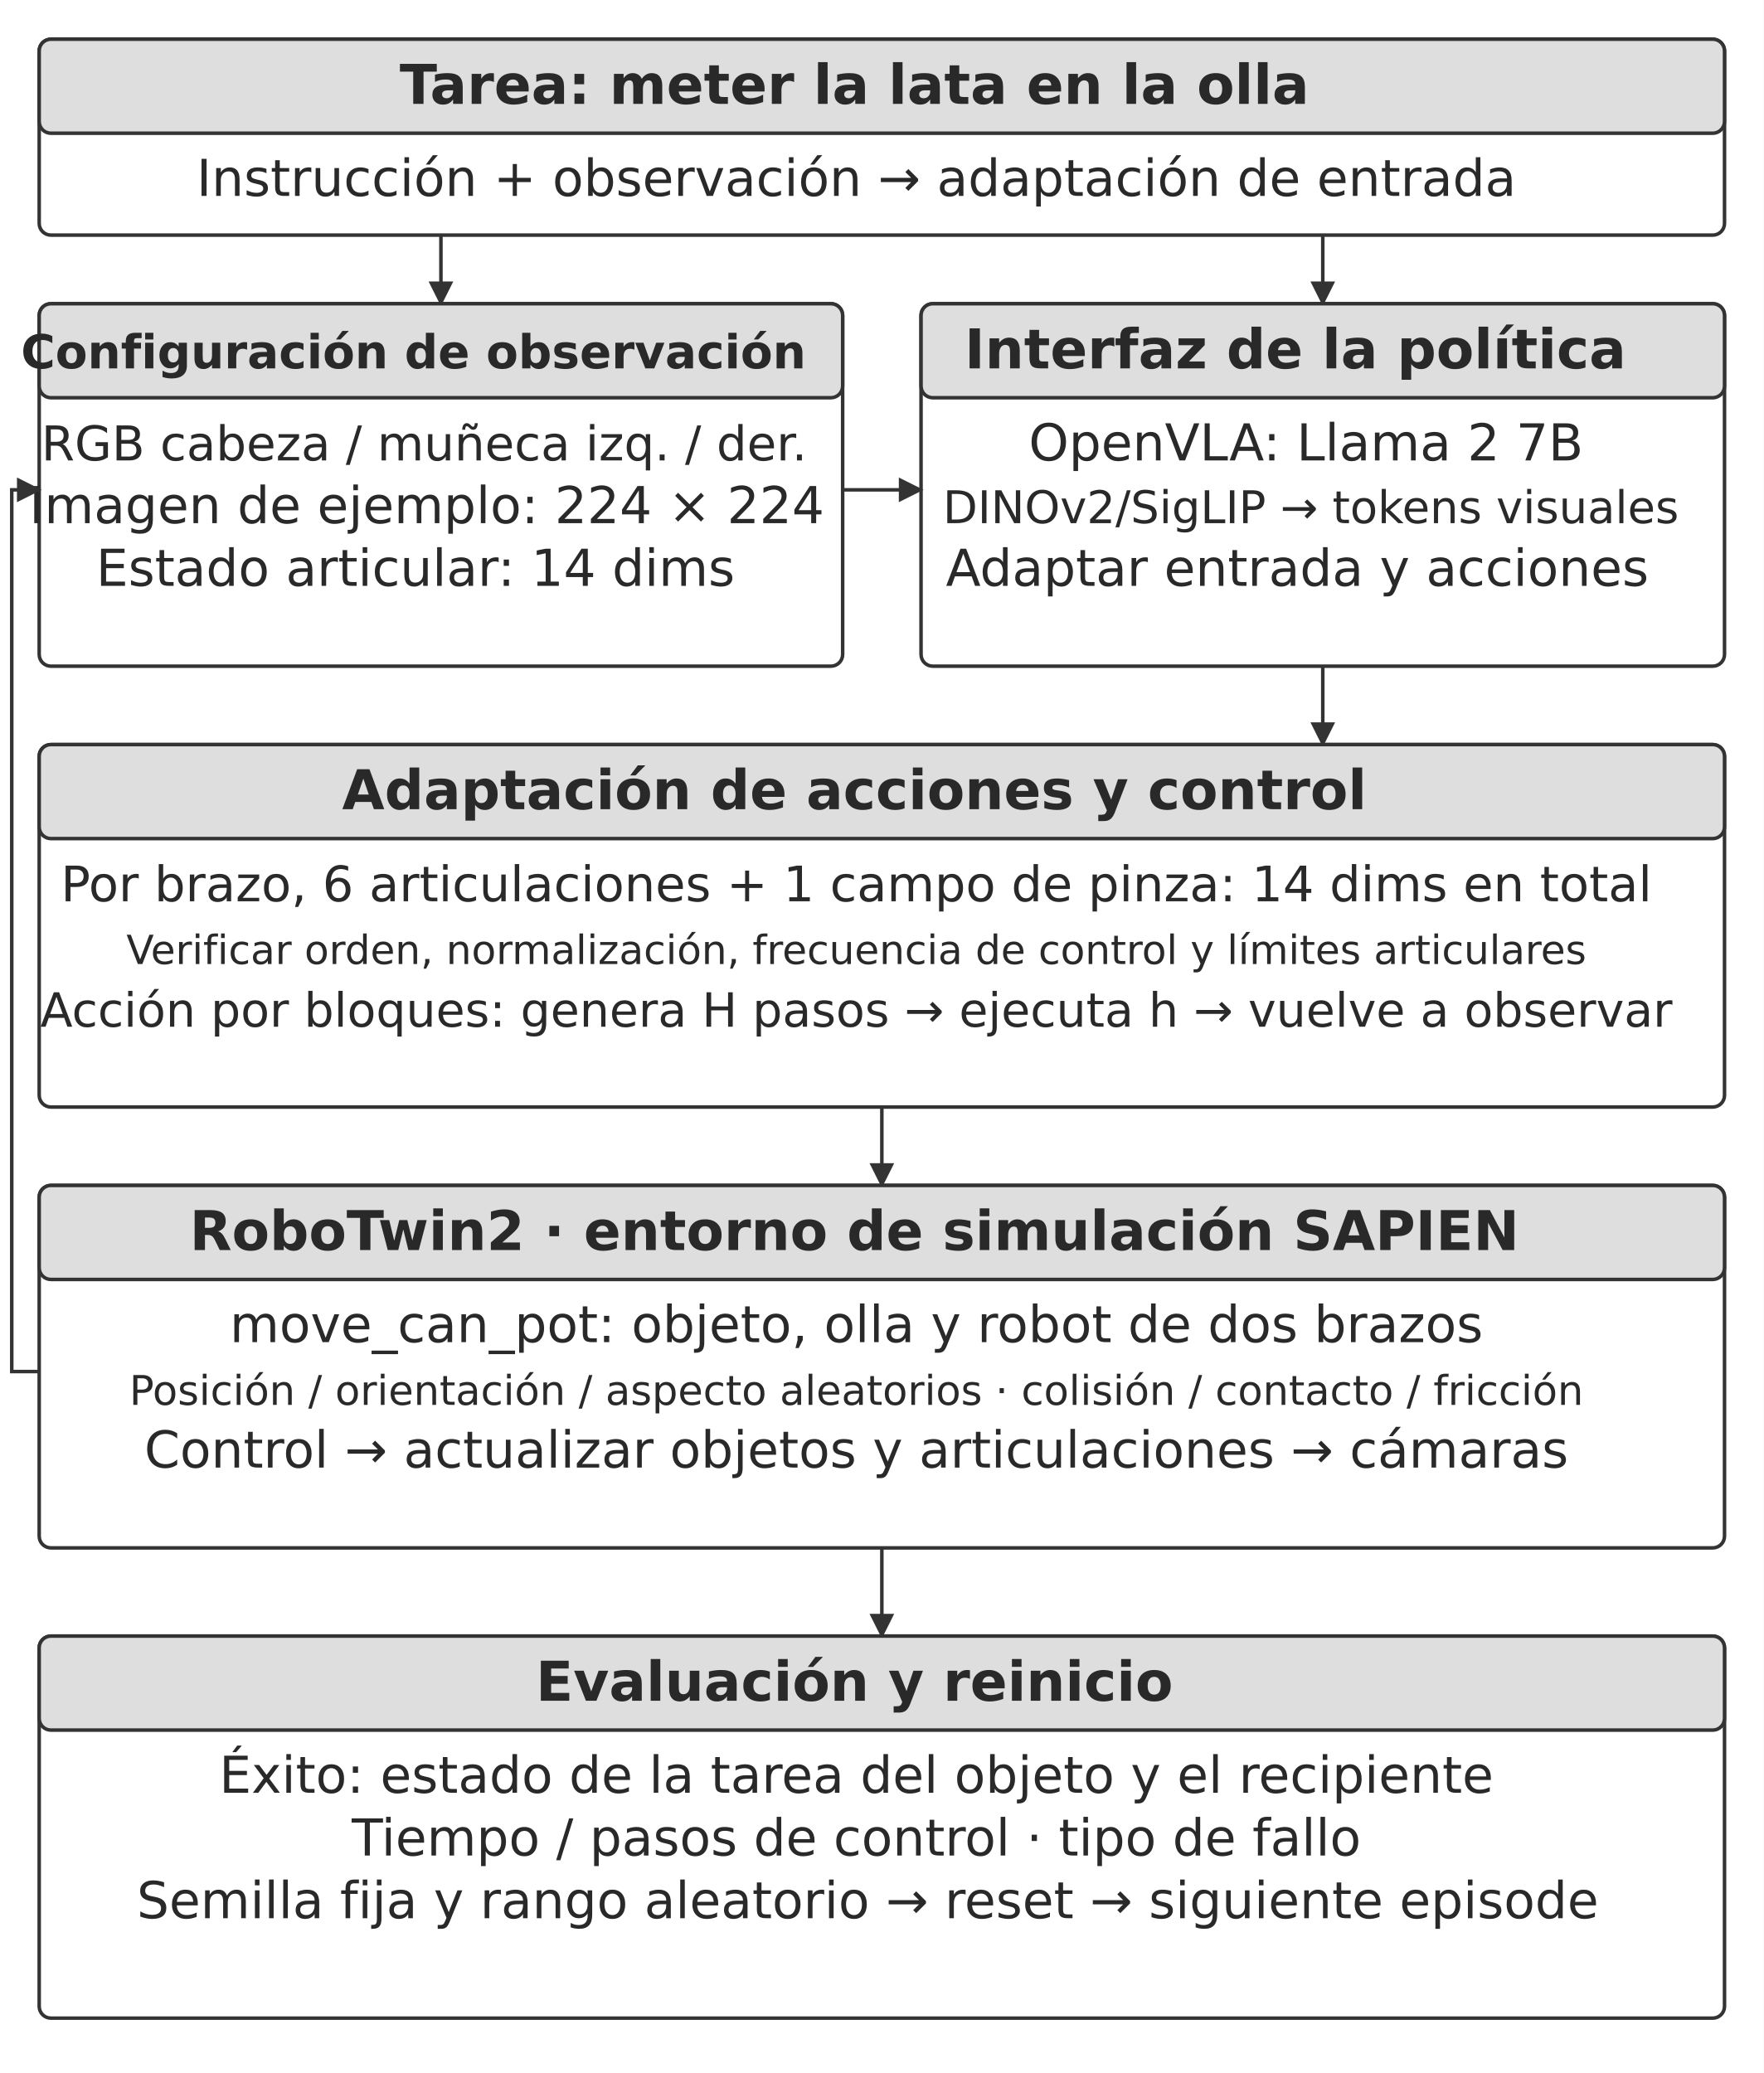
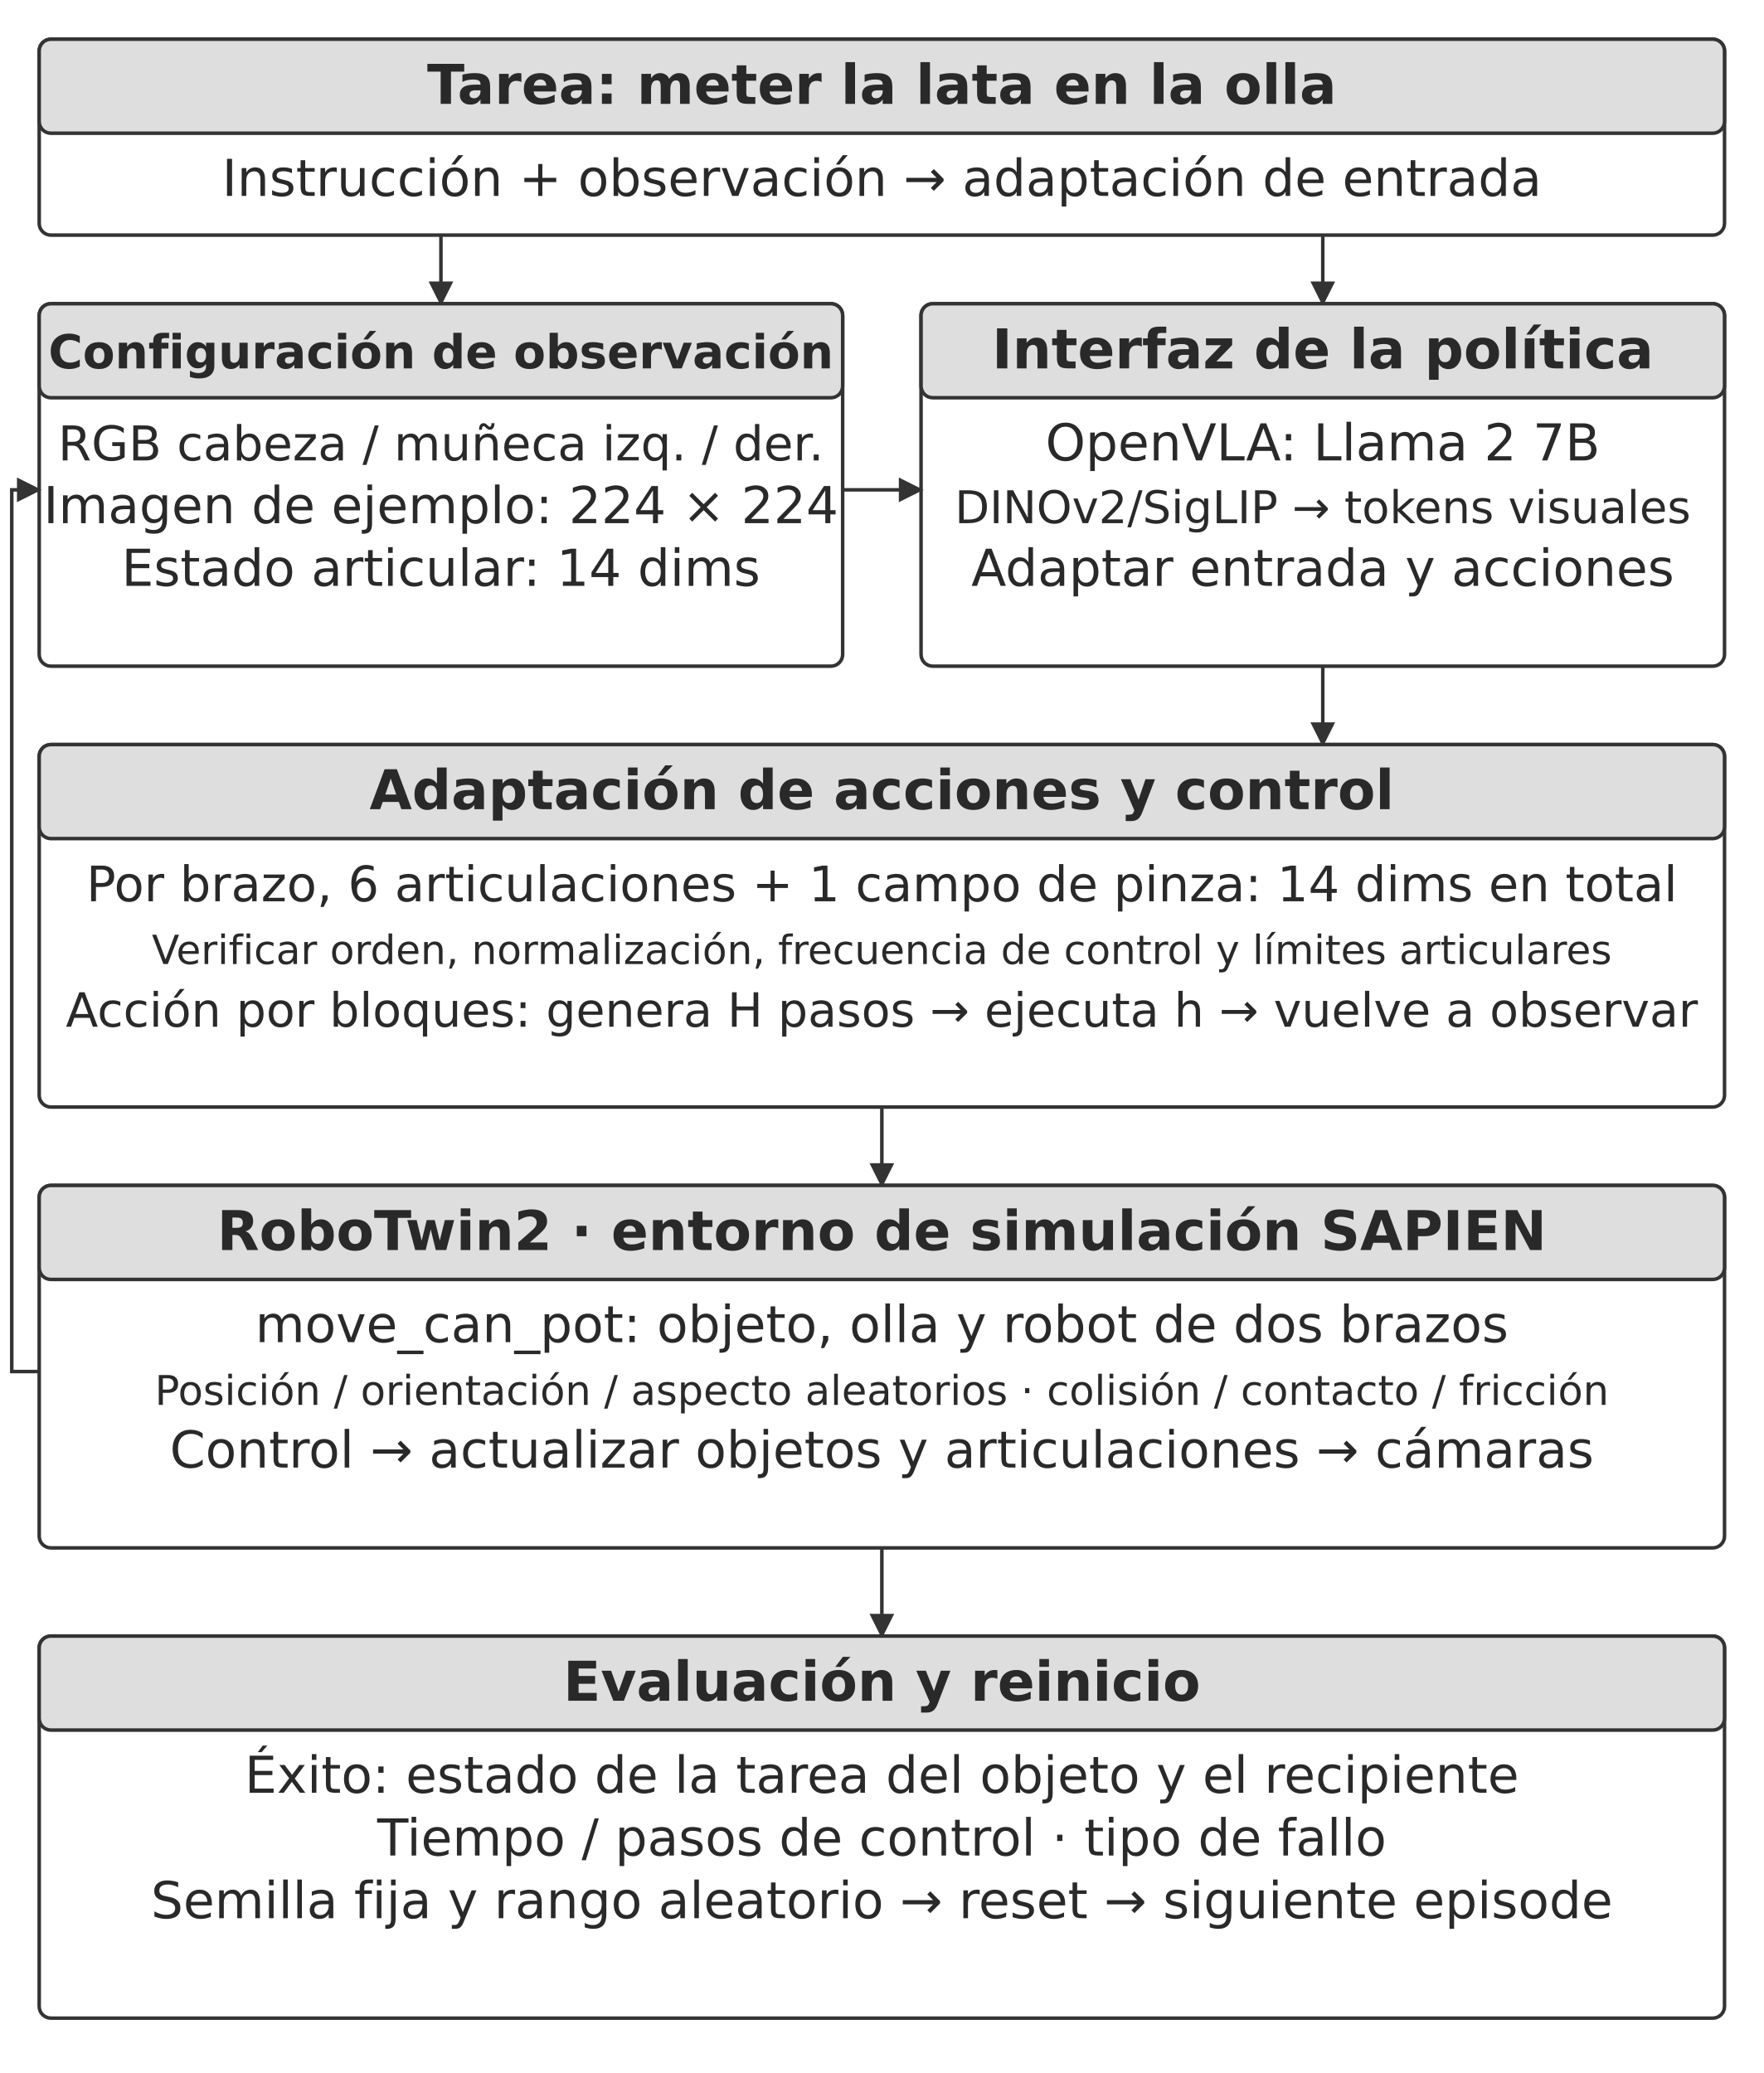
<svg xmlns="http://www.w3.org/2000/svg" width="106.000mm" height="124.609mm" viewBox="0 0 900 1058" role="img" aria-labelledby="title desc">
  <defs>
    <marker id="arrow" viewBox="0 0 10 10" refX="9" refY="5" markerWidth="7" markerHeight="7" orient="auto-start-reverse">
      <path d="M0 0 L10 5 L0 10 Z" fill="#333333" />
    </marker>
  </defs>
  <rect width="900" height="1058" fill="#ffffff" y="0" />
  <rect x="20" y="20" width="860" height="100" rx="6" fill="#ffffff" stroke="#333333" stroke-width="1.8" />
  <rect x="20" y="20" width="860" height="48" rx="6" fill="#dedede" stroke="#333333" stroke-width="1.8" />
-   <text x="436" y="53" text-anchor="middle" font-family="&quot;DejaVu Sans&quot;, Arial, &quot;Helvetica Neue&quot;, sans-serif" font-size="28.0" font-weight="700" fill="#292929">Tarea: meter la lata en la olla</text>
-   <text x="437" y="100" text-anchor="middle" font-family="&quot;DejaVu Sans&quot;, Arial, &quot;Helvetica Neue&quot;, sans-serif" font-size="26.0" font-weight="400" fill="#292929">Instrucción + observación → adaptación de entrada</text>
+   <text x="450" y="53" text-anchor="middle" font-family="&quot;DejaVu Sans&quot;, Arial, &quot;Helvetica Neue&quot;, sans-serif" font-size="28.0" font-weight="700" fill="#292929">Tarea: meter la lata en la olla</text>
+   <text x="450" y="100" text-anchor="middle" font-family="&quot;DejaVu Sans&quot;, Arial, &quot;Helvetica Neue&quot;, sans-serif" font-size="26.0" font-weight="400" fill="#292929">Instrucción + observación → adaptación de entrada</text>
  <path d="M225 120 L225 155" fill="none" stroke="#333333" stroke-width="1.8" marker-end="url(#arrow)" />
  <path d="M675 120 L675 155" fill="none" stroke="#333333" stroke-width="1.8" marker-end="url(#arrow)" />
  <rect x="20" y="155" width="410" height="185" rx="6" fill="#ffffff" stroke="#333333" stroke-width="1.8" />
  <rect x="20" y="155" width="410" height="48" rx="6" fill="#dedede" stroke="#333333" stroke-width="1.8" />
-   <text x="211" y="188" text-anchor="middle" font-family="&quot;DejaVu Sans&quot;, Arial, &quot;Helvetica Neue&quot;, sans-serif" font-size="23.9" font-weight="700" fill="#292929">Configuración de observación</text>
-   <text x="216.46" y="235" text-anchor="middle" font-family="&quot;DejaVu Sans&quot;, Arial, &quot;Helvetica Neue&quot;, sans-serif" font-size="24.5" font-weight="400" fill="#292929">RGB cabeza / muñeca izq. / der.</text>
-   <text x="217.79" y="267" text-anchor="middle" font-family="&quot;DejaVu Sans&quot;, Arial, &quot;Helvetica Neue&quot;, sans-serif" font-size="26.0" font-weight="400" fill="#292929">Imagen de ejemplo: 224 × 224</text>
-   <text x="212" y="299" text-anchor="middle" font-family="&quot;DejaVu Sans&quot;, Arial, &quot;Helvetica Neue&quot;, sans-serif" font-size="26.0" font-weight="400" fill="#292929">Estado articular: 14 dims</text>
+   <text x="225" y="188" text-anchor="middle" font-family="&quot;DejaVu Sans&quot;, Arial, &quot;Helvetica Neue&quot;, sans-serif" font-size="23.9" font-weight="700" fill="#292929">Configuración de observación</text>
+   <text x="225" y="235" text-anchor="middle" font-family="&quot;DejaVu Sans&quot;, Arial, &quot;Helvetica Neue&quot;, sans-serif" font-size="24.5" font-weight="400" fill="#292929">RGB cabeza / muñeca izq. / der.</text>
+   <text x="225" y="267" text-anchor="middle" font-family="&quot;DejaVu Sans&quot;, Arial, &quot;Helvetica Neue&quot;, sans-serif" font-size="26.0" font-weight="400" fill="#292929">Imagen de ejemplo: 224 × 224</text>
+   <text x="225" y="299" text-anchor="middle" font-family="&quot;DejaVu Sans&quot;, Arial, &quot;Helvetica Neue&quot;, sans-serif" font-size="26.0" font-weight="400" fill="#292929">Estado articular: 14 dims</text>
  <rect x="470" y="155" width="410" height="185" rx="6" fill="#ffffff" stroke="#333333" stroke-width="1.8" />
  <rect x="470" y="155" width="410" height="48" rx="6" fill="#dedede" stroke="#333333" stroke-width="1.8" />
-   <text x="661" y="188" text-anchor="middle" font-family="&quot;DejaVu Sans&quot;, Arial, &quot;Helvetica Neue&quot;, sans-serif" font-size="28.0" font-weight="700" fill="#292929">Interfaz de la política</text>
-   <text x="666.46" y="235" text-anchor="middle" font-family="&quot;DejaVu Sans&quot;, Arial, &quot;Helvetica Neue&quot;, sans-serif" font-size="26.0" font-weight="400" fill="#292929">OpenVLA: Llama 2 7B</text>
-   <text x="668.92" y="267" text-anchor="middle" font-family="&quot;DejaVu Sans&quot;, Arial, &quot;Helvetica Neue&quot;, sans-serif" font-size="23.0" font-weight="400" fill="#292929">DINOv2/SigLIP → tokens visuales</text>
-   <text x="662" y="299" text-anchor="middle" font-family="&quot;DejaVu Sans&quot;, Arial, &quot;Helvetica Neue&quot;, sans-serif" font-size="26.0" font-weight="400" fill="#292929">Adaptar entrada y acciones</text>
+   <text x="675" y="188" text-anchor="middle" font-family="&quot;DejaVu Sans&quot;, Arial, &quot;Helvetica Neue&quot;, sans-serif" font-size="28.0" font-weight="700" fill="#292929">Interfaz de la política</text>
+   <text x="675" y="235" text-anchor="middle" font-family="&quot;DejaVu Sans&quot;, Arial, &quot;Helvetica Neue&quot;, sans-serif" font-size="26.0" font-weight="400" fill="#292929">OpenVLA: Llama 2 7B</text>
+   <text x="675" y="267" text-anchor="middle" font-family="&quot;DejaVu Sans&quot;, Arial, &quot;Helvetica Neue&quot;, sans-serif" font-size="23.0" font-weight="400" fill="#292929">DINOv2/SigLIP → tokens visuales</text>
+   <text x="675" y="299" text-anchor="middle" font-family="&quot;DejaVu Sans&quot;, Arial, &quot;Helvetica Neue&quot;, sans-serif" font-size="26.0" font-weight="400" fill="#292929">Adaptar entrada y acciones</text>
  <path d="M430 250 L470 250" fill="none" stroke="#333333" stroke-width="1.8" marker-end="url(#arrow)" />
  <path d="M675 340 L675 380" fill="none" stroke="#333333" stroke-width="1.8" marker-end="url(#arrow)" />
  <rect x="20" y="380" width="860" height="185" rx="6" fill="#ffffff" stroke="#333333" stroke-width="1.8" />
  <rect x="20" y="380" width="860" height="48" rx="6" fill="#dedede" stroke="#333333" stroke-width="1.8" />
-   <text x="436" y="413" text-anchor="middle" font-family="&quot;DejaVu Sans&quot;, Arial, &quot;Helvetica Neue&quot;, sans-serif" font-size="28.0" font-weight="700" fill="#292929">Adaptación de acciones y control</text>
-   <text x="437" y="460" text-anchor="middle" font-family="&quot;DejaVu Sans&quot;, Arial, &quot;Helvetica Neue&quot;, sans-serif" font-size="25.0" font-weight="400" fill="#292929">Por brazo, 6 articulaciones + 1 campo de pinza: 14 dims en total</text>
-   <text x="437" y="492" text-anchor="middle" font-family="&quot;DejaVu Sans&quot;, Arial, &quot;Helvetica Neue&quot;, sans-serif" font-size="20.5" font-weight="400" fill="#292929">Verificar orden, normalización, frecuencia de control y límites articulares</text>
-   <text x="437" y="524" text-anchor="middle" font-family="&quot;DejaVu Sans&quot;, Arial, &quot;Helvetica Neue&quot;, sans-serif" font-size="24.1" font-weight="400" fill="#292929">Acción por bloques: genera H pasos → ejecuta h → vuelve a observar</text>
+   <text x="450" y="413" text-anchor="middle" font-family="&quot;DejaVu Sans&quot;, Arial, &quot;Helvetica Neue&quot;, sans-serif" font-size="28.0" font-weight="700" fill="#292929">Adaptación de acciones y control</text>
+   <text x="450" y="460" text-anchor="middle" font-family="&quot;DejaVu Sans&quot;, Arial, &quot;Helvetica Neue&quot;, sans-serif" font-size="25.0" font-weight="400" fill="#292929">Por brazo, 6 articulaciones + 1 campo de pinza: 14 dims en total</text>
+   <text x="450" y="492" text-anchor="middle" font-family="&quot;DejaVu Sans&quot;, Arial, &quot;Helvetica Neue&quot;, sans-serif" font-size="20.5" font-weight="400" fill="#292929">Verificar orden, normalización, frecuencia de control y límites articulares</text>
+   <text x="450" y="524" text-anchor="middle" font-family="&quot;DejaVu Sans&quot;, Arial, &quot;Helvetica Neue&quot;, sans-serif" font-size="24.1" font-weight="400" fill="#292929">Acción por bloques: genera H pasos → ejecuta h → vuelve a observar</text>
  <path d="M450 565 L450 605" fill="none" stroke="#333333" stroke-width="1.8" marker-end="url(#arrow)" />
  <rect x="20" y="605" width="860" height="185" rx="6" fill="#ffffff" stroke="#333333" stroke-width="1.8" />
  <rect x="20" y="605" width="860" height="48" rx="6" fill="#dedede" stroke="#333333" stroke-width="1.8" />
-   <text x="436" y="638" text-anchor="middle" font-family="&quot;DejaVu Sans&quot;, Arial, &quot;Helvetica Neue&quot;, sans-serif" font-size="28.0" font-weight="700" fill="#292929">RoboTwin2 · entorno de simulación SAPIEN</text>
-   <text x="437" y="685" text-anchor="middle" font-family="&quot;DejaVu Sans&quot;, Arial, &quot;Helvetica Neue&quot;, sans-serif" font-size="26.0" font-weight="400" fill="#292929">move_can_pot: objeto, olla y robot de dos brazos</text>
-   <text x="437" y="717" text-anchor="middle" font-family="&quot;DejaVu Sans&quot;, Arial, &quot;Helvetica Neue&quot;, sans-serif" font-size="20.9" font-weight="400" fill="#292929">Posición / orientación / aspecto aleatorios · colisión / contacto / fricción</text>
-   <text x="437" y="749" text-anchor="middle" font-family="&quot;DejaVu Sans&quot;, Arial, &quot;Helvetica Neue&quot;, sans-serif" font-size="26.0" font-weight="400" fill="#292929">Control → actualizar objetos y articulaciones → cámaras</text>
+   <text x="450" y="638" text-anchor="middle" font-family="&quot;DejaVu Sans&quot;, Arial, &quot;Helvetica Neue&quot;, sans-serif" font-size="28.0" font-weight="700" fill="#292929">RoboTwin2 · entorno de simulación SAPIEN</text>
+   <text x="450" y="685" text-anchor="middle" font-family="&quot;DejaVu Sans&quot;, Arial, &quot;Helvetica Neue&quot;, sans-serif" font-size="26.0" font-weight="400" fill="#292929">move_can_pot: objeto, olla y robot de dos brazos</text>
+   <text x="450" y="717" text-anchor="middle" font-family="&quot;DejaVu Sans&quot;, Arial, &quot;Helvetica Neue&quot;, sans-serif" font-size="20.9" font-weight="400" fill="#292929">Posición / orientación / aspecto aleatorios · colisión / contacto / fricción</text>
+   <text x="450" y="749" text-anchor="middle" font-family="&quot;DejaVu Sans&quot;, Arial, &quot;Helvetica Neue&quot;, sans-serif" font-size="26.0" font-weight="400" fill="#292929">Control → actualizar objetos y articulaciones → cámaras</text>
  <path d="M20 700 L6 700 L6 250 L20 250" fill="none" stroke="#333333" stroke-width="1.8" marker-end="url(#arrow)" />
  <path d="M450 790 L450 835" fill="none" stroke="#333333" stroke-width="1.8" marker-end="url(#arrow)" />
  <rect x="20" y="835" width="860" height="195" rx="6" fill="#ffffff" stroke="#333333" stroke-width="1.8" />
  <rect x="20" y="835" width="860" height="48" rx="6" fill="#dedede" stroke="#333333" stroke-width="1.8" />
-   <text x="436" y="868" text-anchor="middle" font-family="&quot;DejaVu Sans&quot;, Arial, &quot;Helvetica Neue&quot;, sans-serif" font-size="28.0" font-weight="700" fill="#292929">Evaluación y reinicio</text>
-   <text x="437" y="915" text-anchor="middle" font-family="&quot;DejaVu Sans&quot;, Arial, &quot;Helvetica Neue&quot;, sans-serif" font-size="26.0" font-weight="400" fill="#292929">Éxito: estado de la tarea del objeto y el recipiente</text>
-   <text x="437" y="947" text-anchor="middle" font-family="&quot;DejaVu Sans&quot;, Arial, &quot;Helvetica Neue&quot;, sans-serif" font-size="26.0" font-weight="400" fill="#292929">Tiempo / pasos de control · tipo de fallo</text>
-   <text x="442.8" y="979" text-anchor="middle" font-family="&quot;DejaVu Sans&quot;, Arial, &quot;Helvetica Neue&quot;, sans-serif" font-size="26.0" font-weight="400" fill="#292929">Semilla fija y rango aleatorio → reset → siguiente episode</text>
+   <text x="450" y="868" text-anchor="middle" font-family="&quot;DejaVu Sans&quot;, Arial, &quot;Helvetica Neue&quot;, sans-serif" font-size="28.0" font-weight="700" fill="#292929">Evaluación y reinicio</text>
+   <text x="450" y="915" text-anchor="middle" font-family="&quot;DejaVu Sans&quot;, Arial, &quot;Helvetica Neue&quot;, sans-serif" font-size="26.0" font-weight="400" fill="#292929">Éxito: estado de la tarea del objeto y el recipiente</text>
+   <text x="450" y="947" text-anchor="middle" font-family="&quot;DejaVu Sans&quot;, Arial, &quot;Helvetica Neue&quot;, sans-serif" font-size="26.0" font-weight="400" fill="#292929">Tiempo / pasos de control · tipo de fallo</text>
+   <text x="450" y="979" text-anchor="middle" font-family="&quot;DejaVu Sans&quot;, Arial, &quot;Helvetica Neue&quot;, sans-serif" font-size="26.0" font-weight="400" fill="#292929">Semilla fija y rango aleatorio → reset → siguiente episode</text>
  <defs />
</svg>
